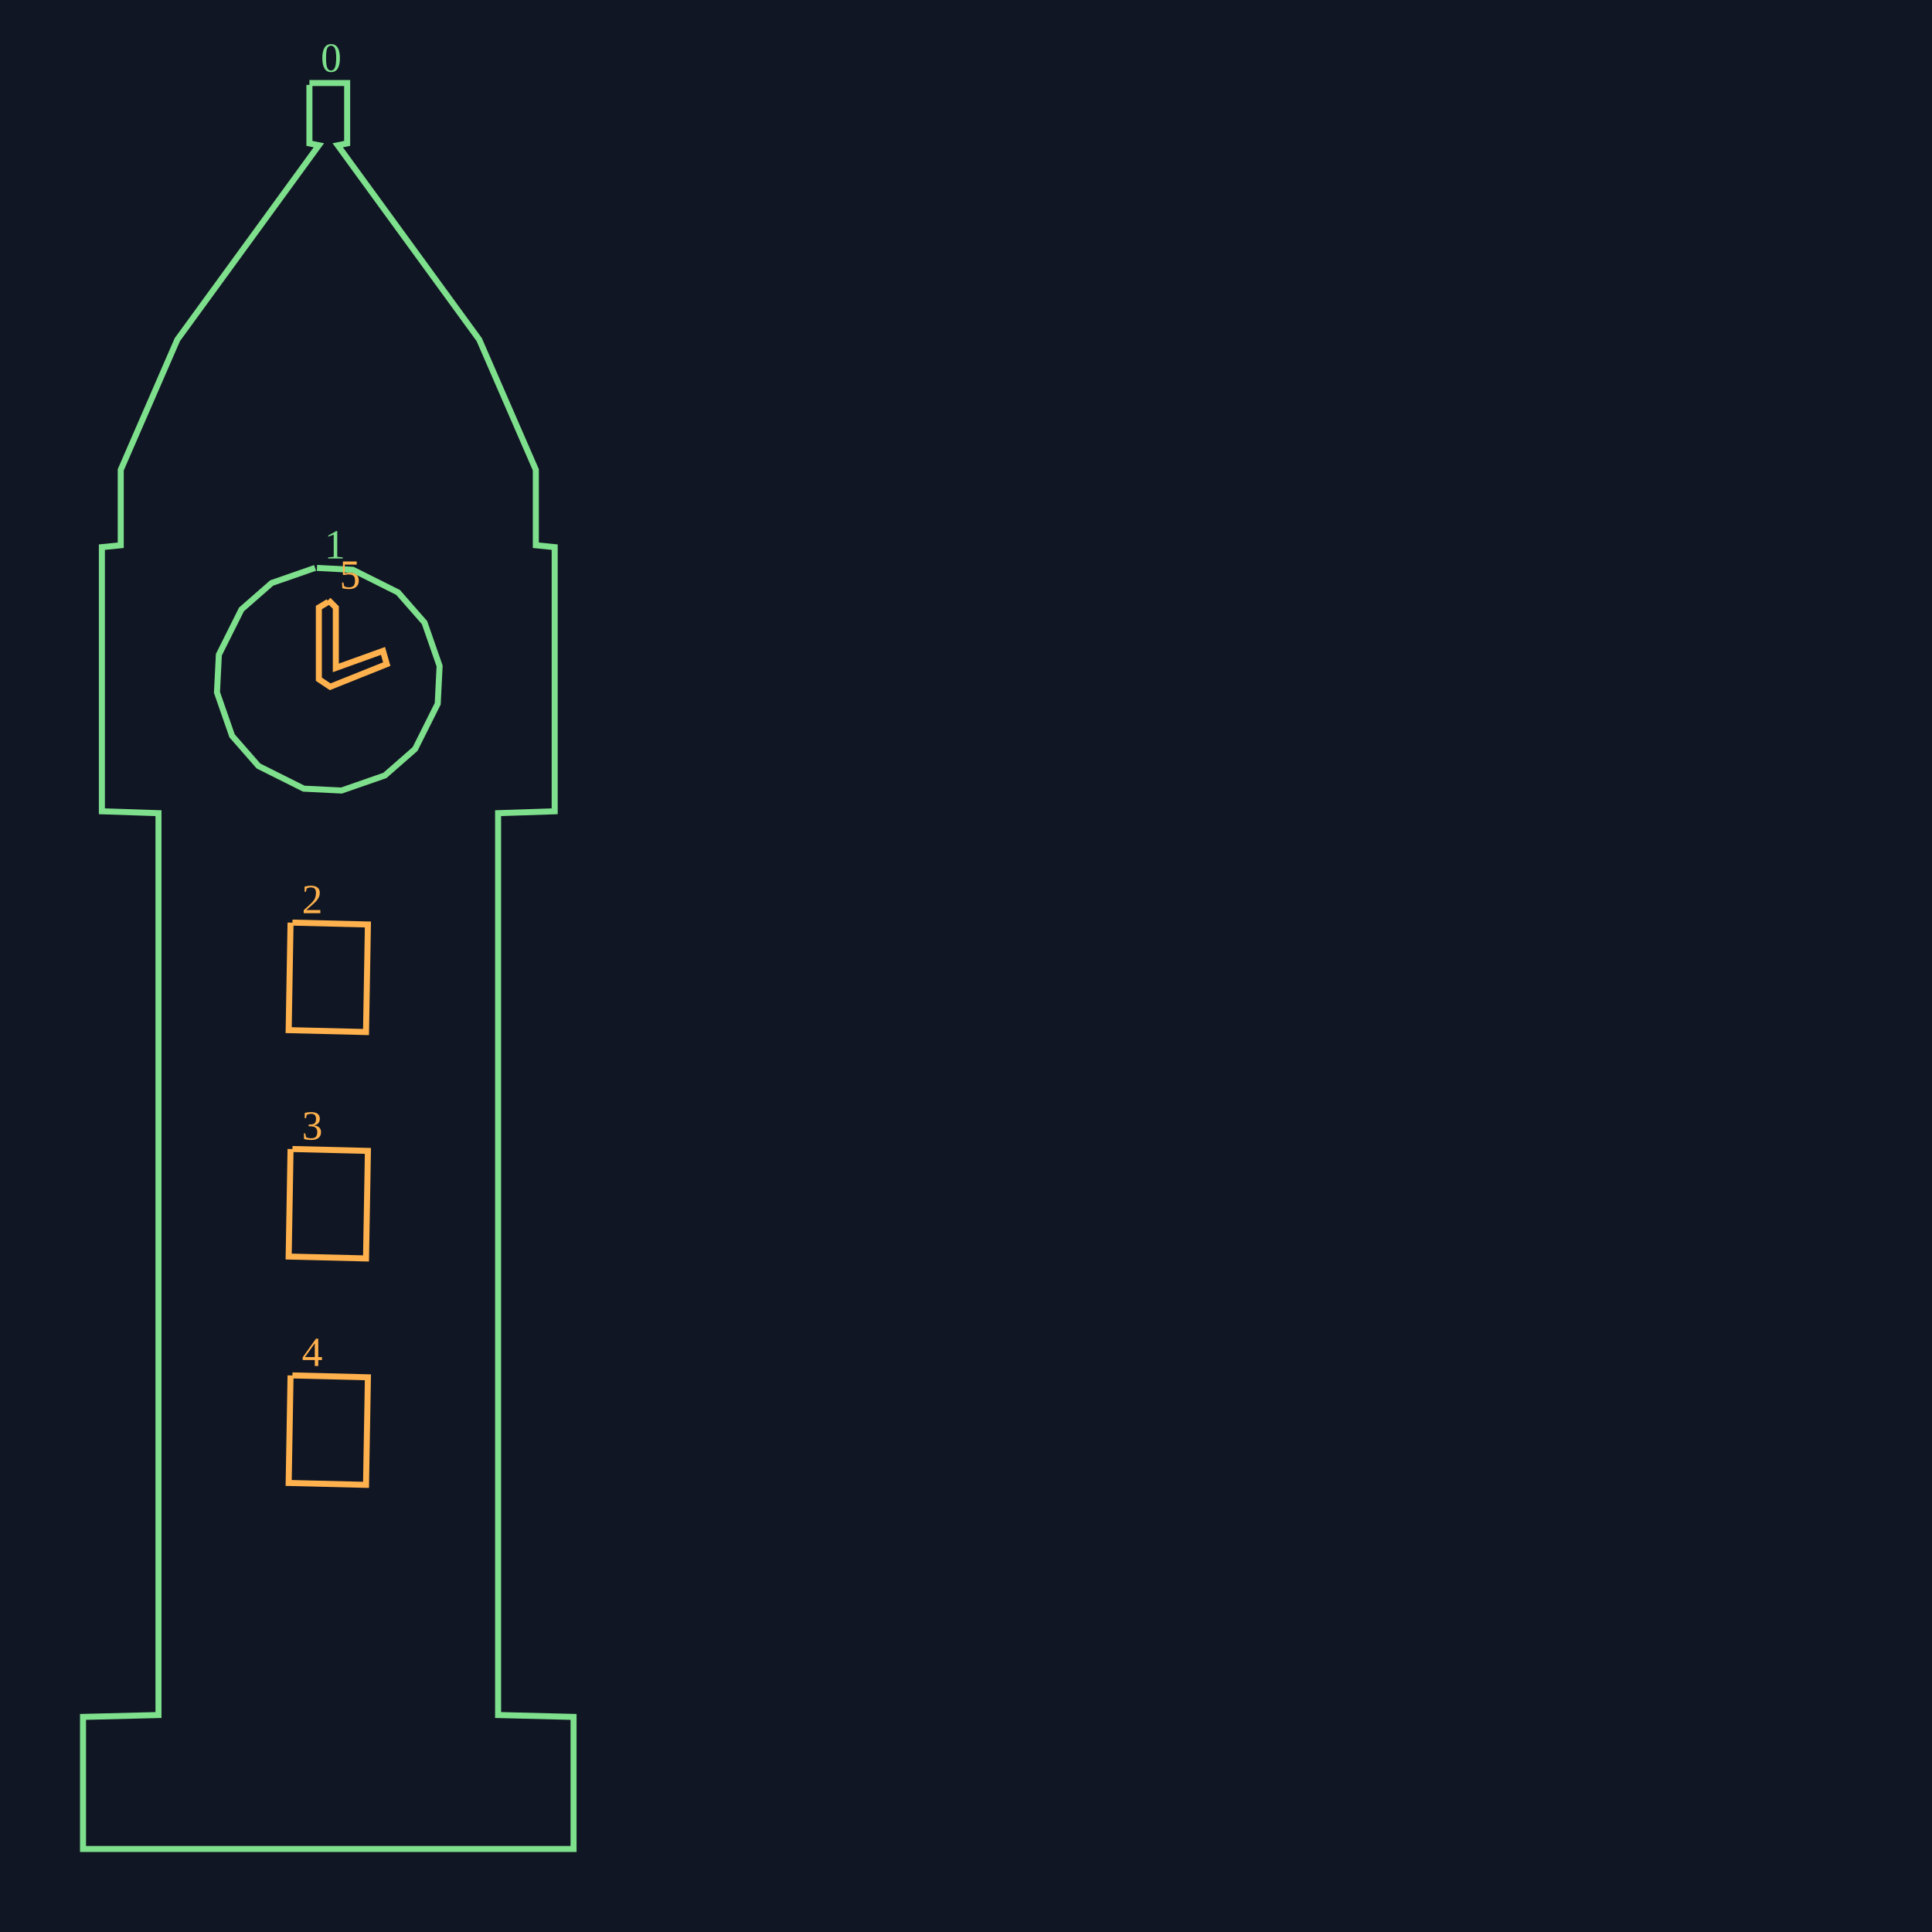
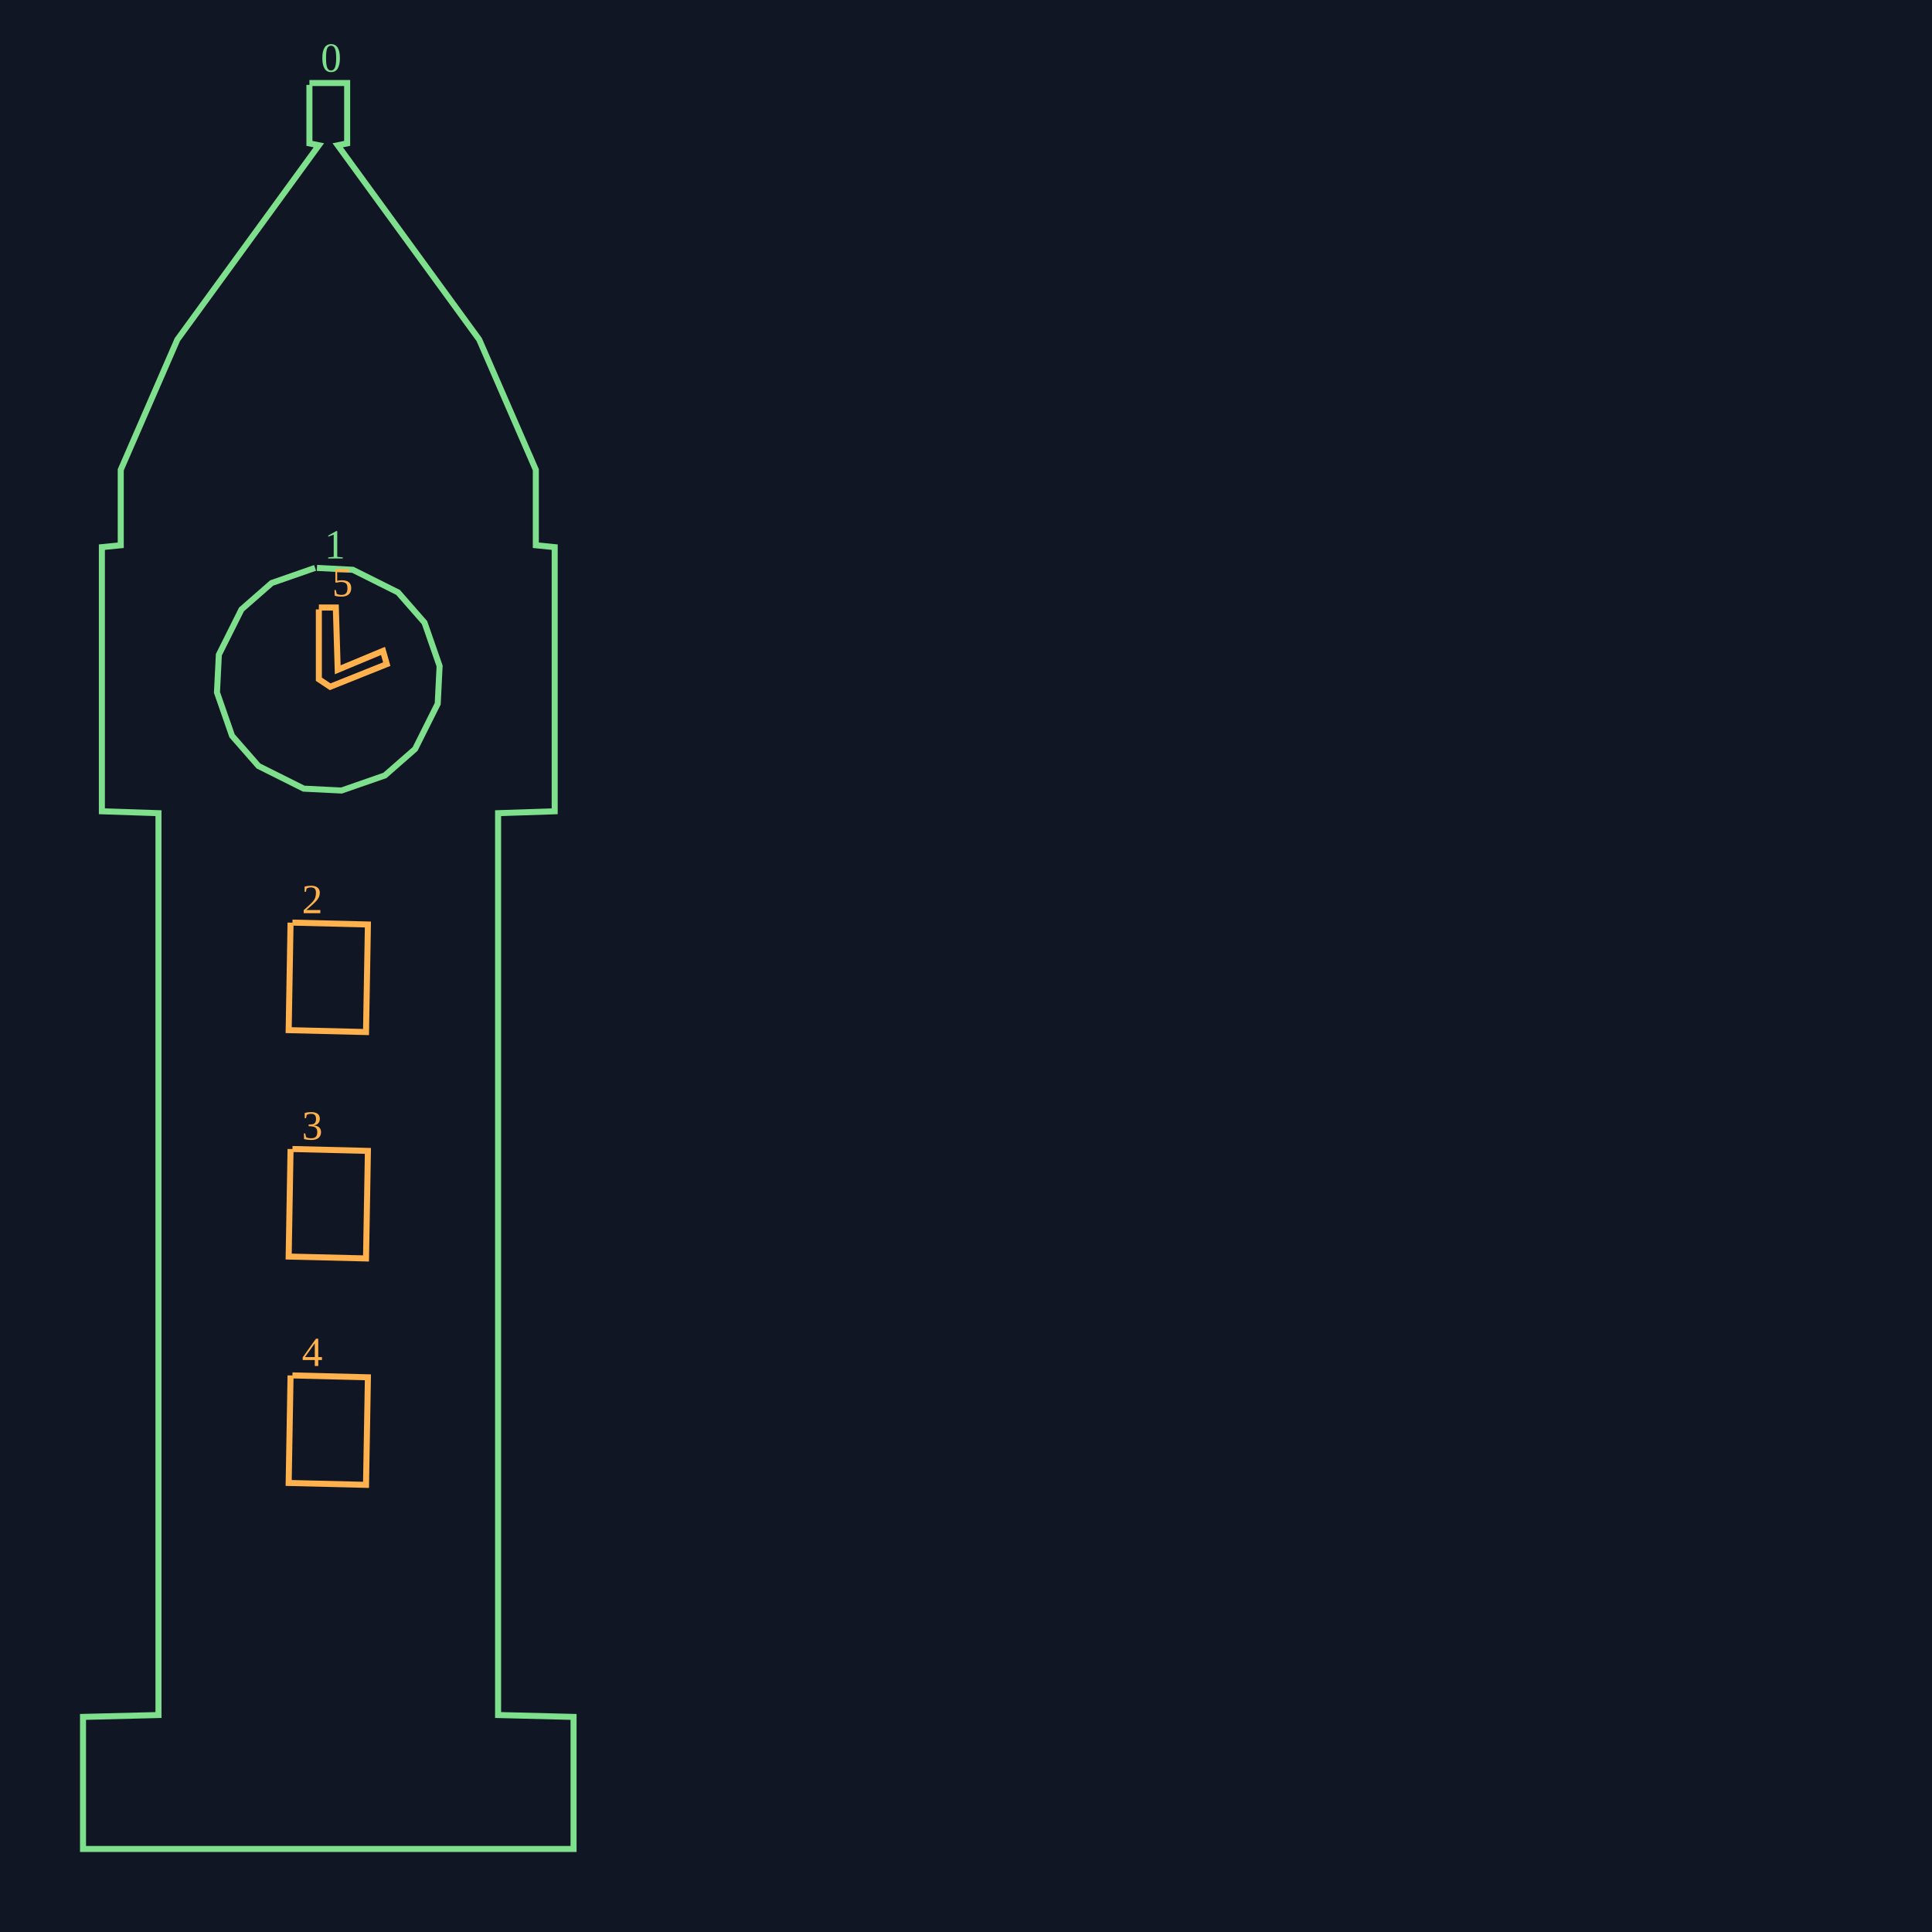
<svg xmlns="http://www.w3.org/2000/svg" viewBox="0 0 512 512" width="768">
  <rect width="512" height="512" fill="#101623" />
  <path d="M82.0 22.0 L92.0 22.0 L92.0 38.0 L89.5 38.5 L127.0 90.0 L142.0 124.5 L142.0 144.5 L147.0 145.0 L147.0 215.0 L132.0 215.5 L132.0 454.5 L152.0 455.0 L152.0 490.0 L22.0 490.0 L22.0 455.0 L42.0 454.5 L42.0 215.5 L27.0 215.0 L27.0 145.0 L32.0 144.5 L32.0 124.5 L47.0 90.0 L84.5 38.5 L82.0 38.0 L82.0 22.5 " fill="none" stroke="#7ee08c" stroke-width="1.6" />
  <text x="85" y="19" fill="#7ee08c" font-size="11">0</text>
  <path d="M83.5 150.5 L72.0 154.5 L64.0 161.5 L58.0 173.5 L57.5 183.5 L61.5 195.0 L68.5 203.0 L80.5 209.0 L90.5 209.5 L102.0 205.5 L110.0 198.5 L116.0 186.5 L116.5 176.5 L112.5 165.0 L105.5 157.0 L93.5 151.0 L84.0 150.5 " fill="none" stroke="#7ee08c" stroke-width="1.6" />
  <text x="86" y="148" fill="#7ee08c" font-size="11">1</text>
  <path d="M77.0 244.5 L76.5 273.0 L97.0 273.5 L97.5 245.0 L77.5 244.5 " fill="none" stroke="#ffb14d" stroke-width="1.6" />
  <text x="80" y="242" fill="#ffb14d" font-size="11">2</text>
  <path d="M77.0 304.5 L76.5 333.0 L97.0 333.5 L97.5 305.0 L77.5 304.5 " fill="none" stroke="#ffb14d" stroke-width="1.6" />
  <text x="80" y="302" fill="#ffb14d" font-size="11">3</text>
  <path d="M77.0 364.5 L76.5 393.0 L97.0 393.5 L97.5 365.0 L77.5 364.5 " fill="none" stroke="#ffb14d" stroke-width="1.6" />
  <text x="80" y="362" fill="#ffb14d" font-size="11">4</text>
-   <path d="M87.0 159.0 L89.0 161.0 L89.0 177.0 L101.5 172.5 L102.5 176.0 L87.5 182.0 L84.5 180.0 L84.5 161.0 L87.0 159.5 " fill="none" stroke="#ffb14d" stroke-width="1.6" />
-   <text x="90" y="156" fill="#ffb14d" font-size="11">5</text>
+   <path d="M84.5 161.0 L89.0 161.0 L89.5 177.5 L101.5 172.5 L102.5 176.0 L87.5 182.0 L84.5 180.0 L84.5 161.5 " fill="none" stroke="#ffb14d" stroke-width="1.6" />
+   <text x="88" y="158" fill="#ffb14d" font-size="11">5</text>
</svg>
